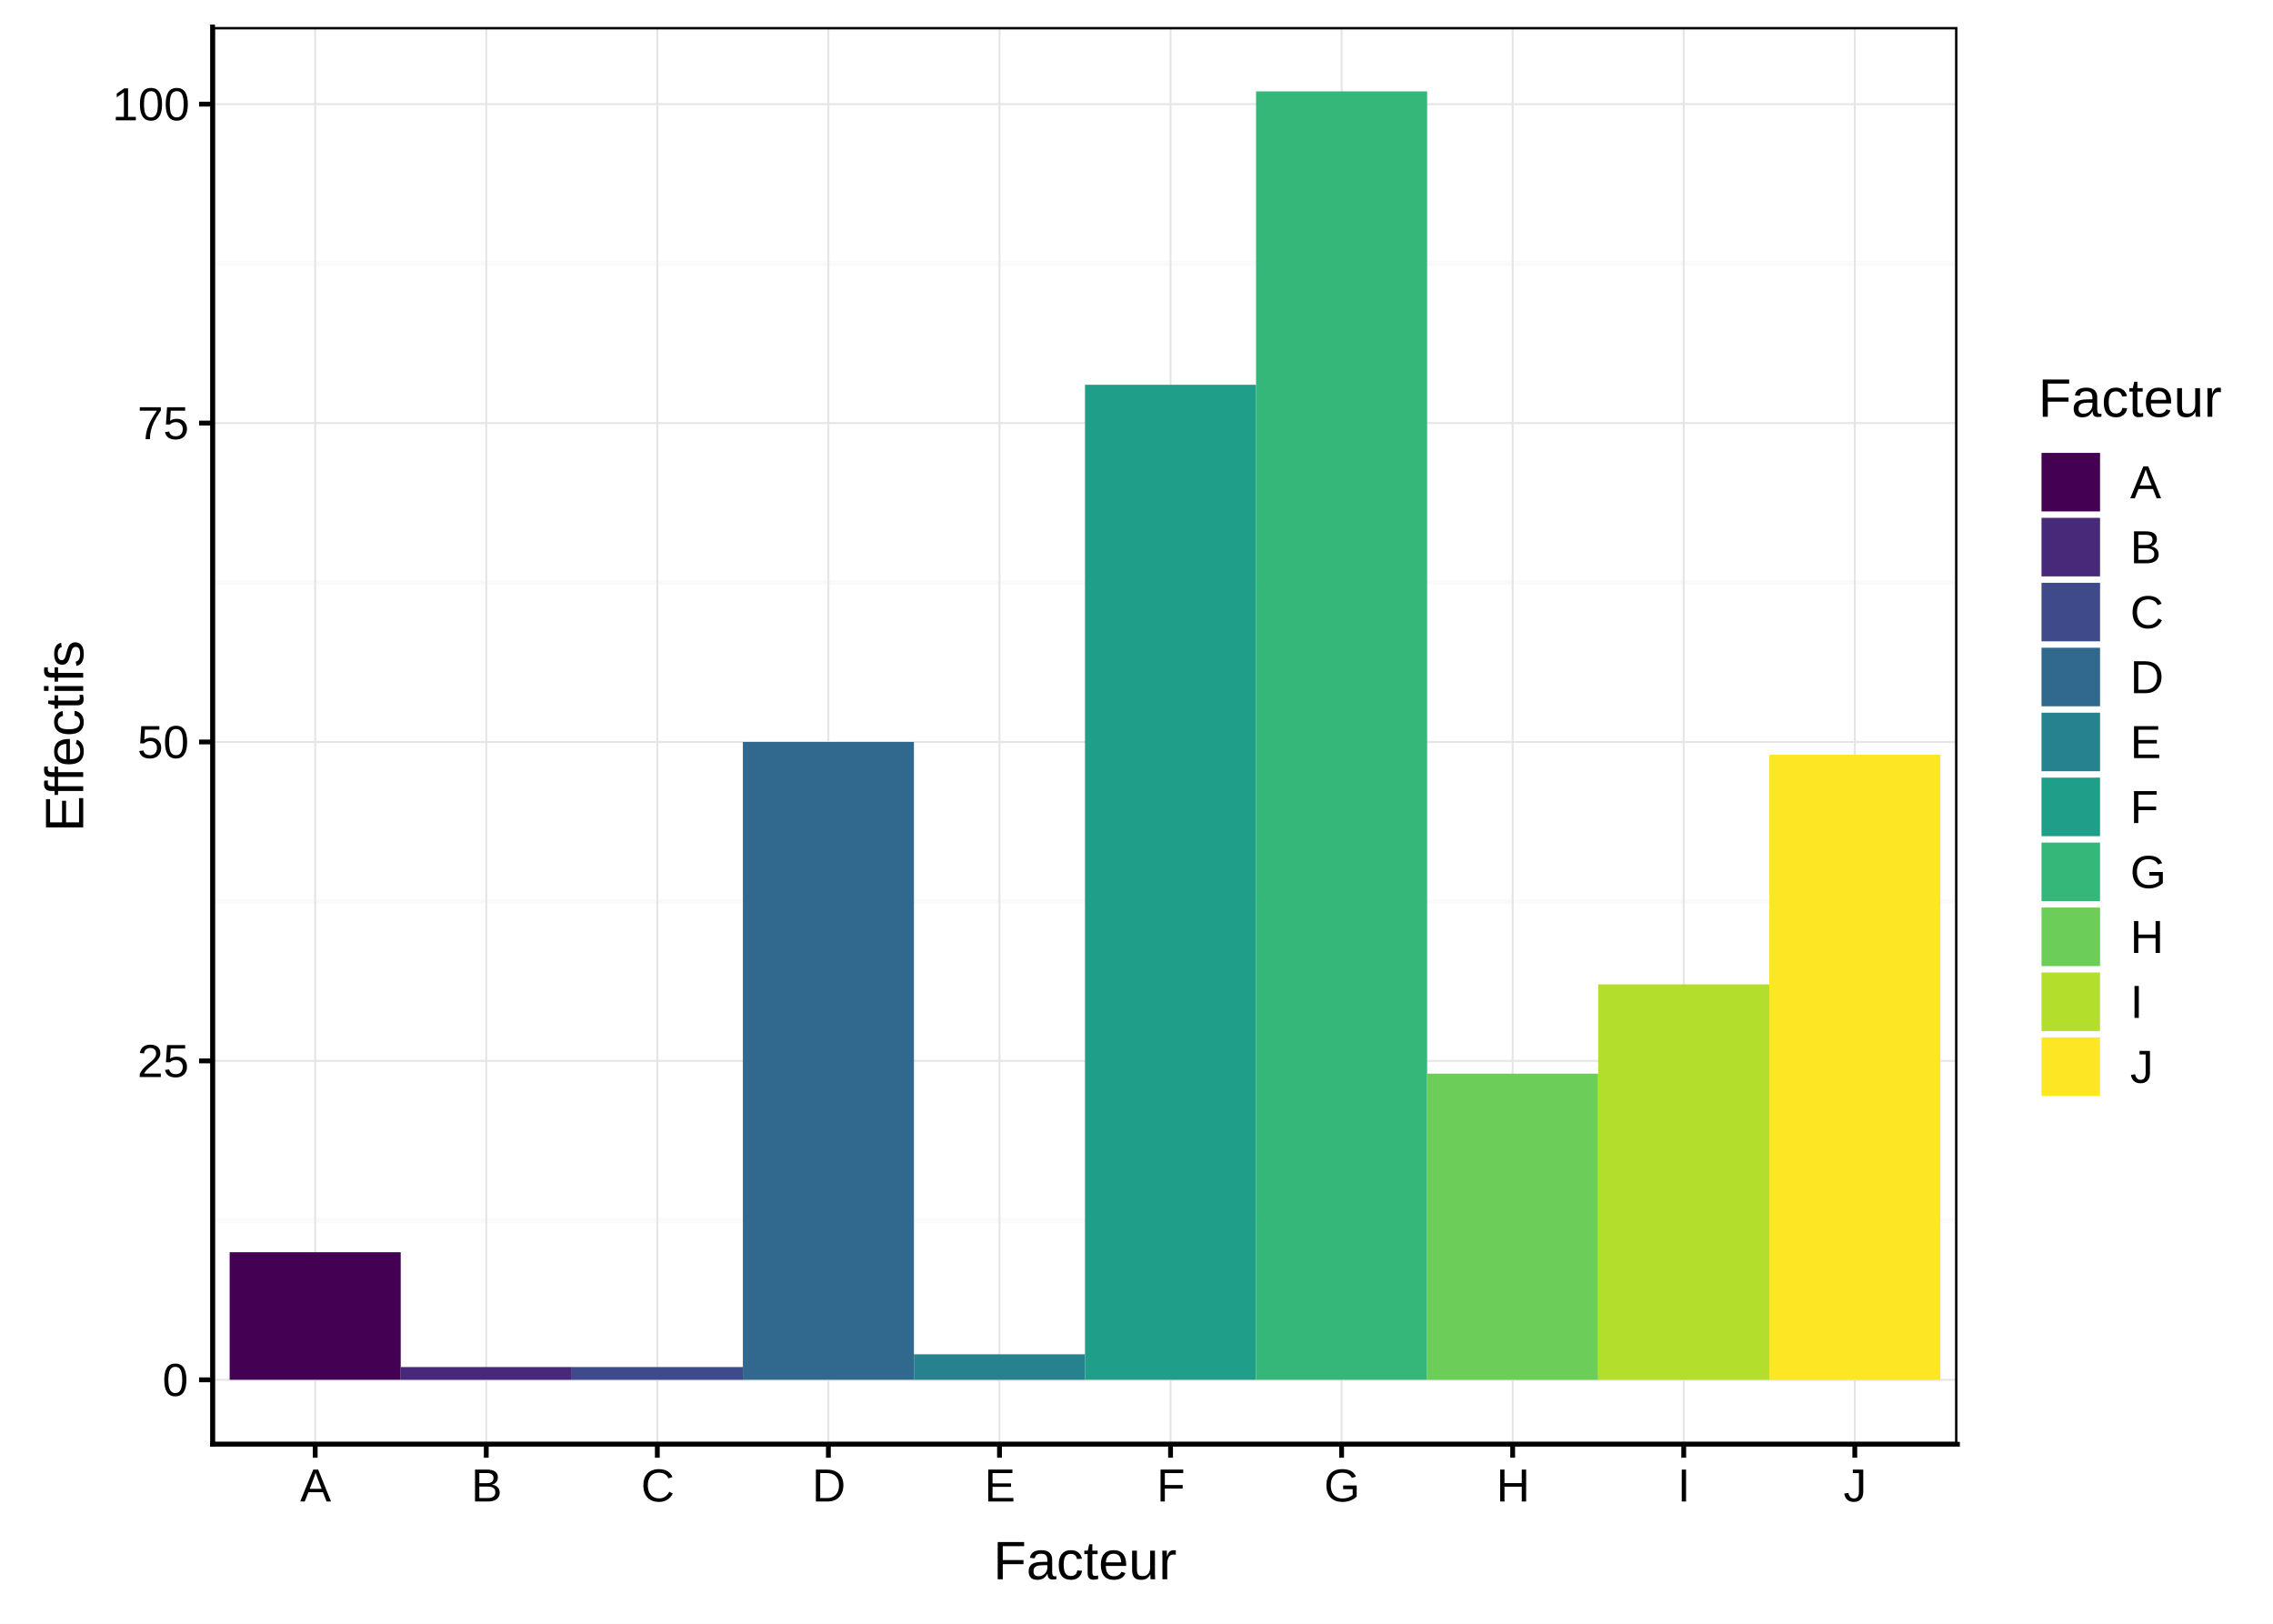
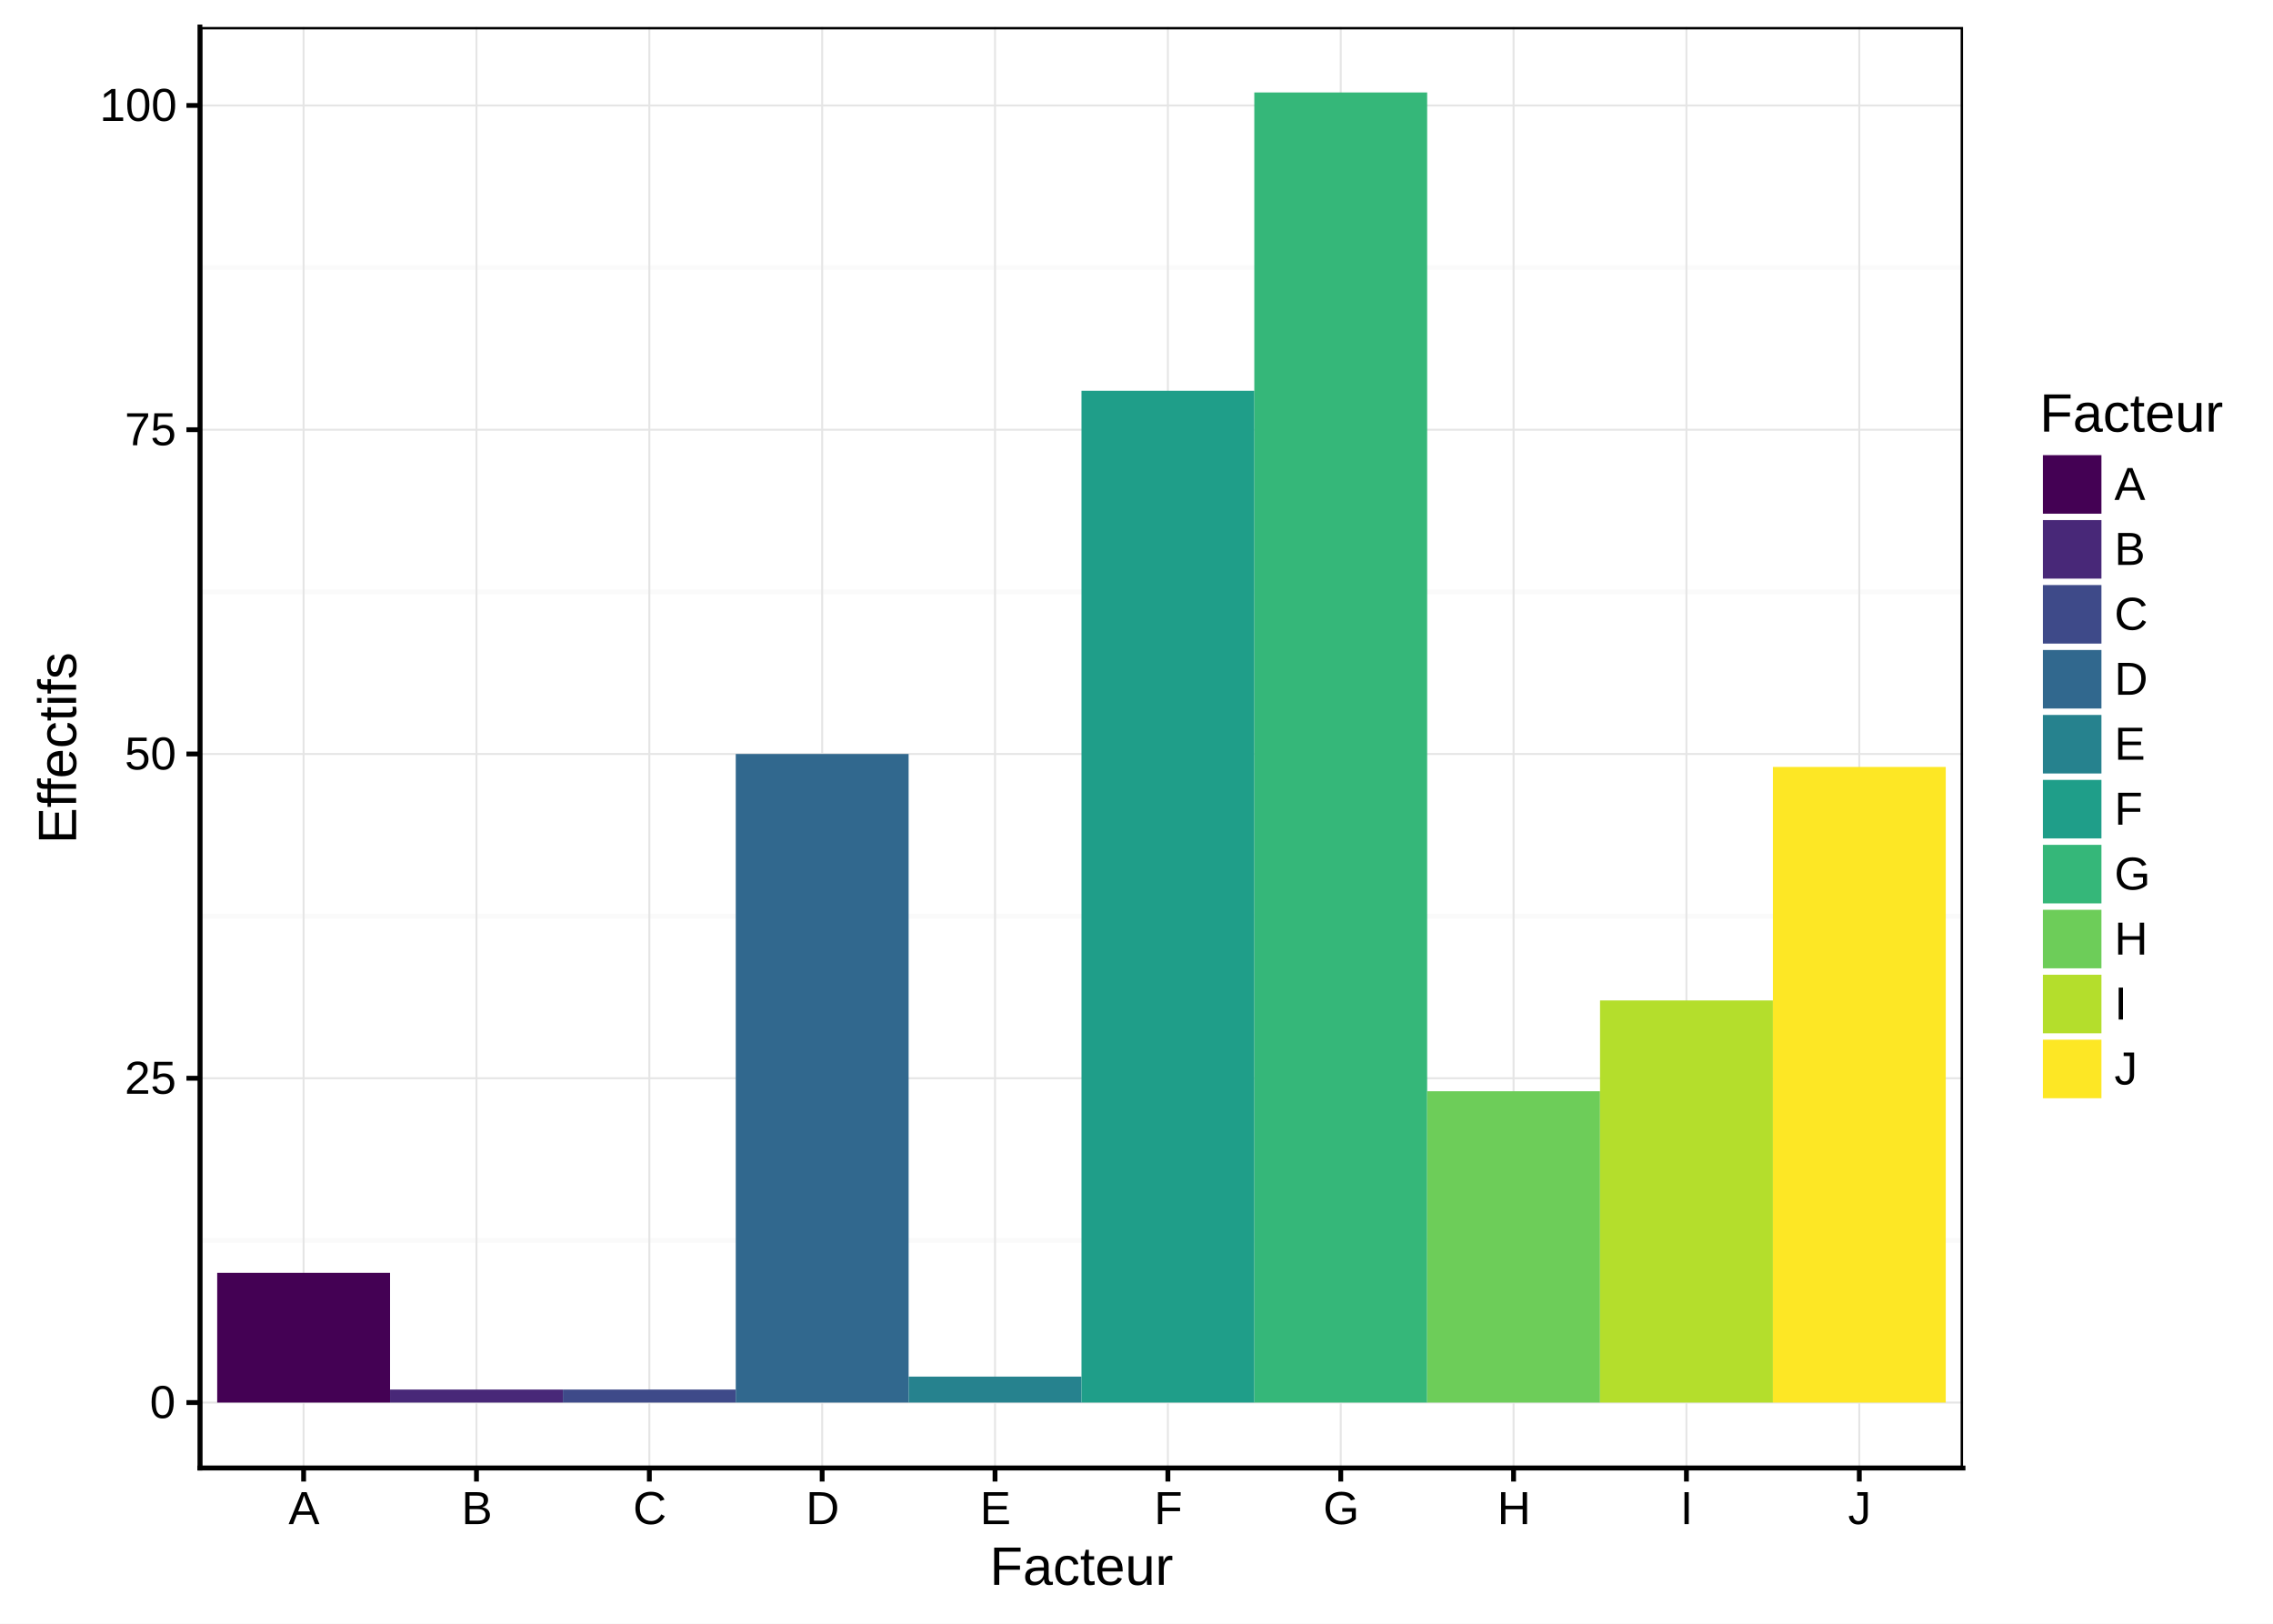
<svg xmlns="http://www.w3.org/2000/svg" viewBox="0 0 504.00 360.00">
  <defs>
    <style type="text/css">
    line, polyline, path, rect, circle {
      fill: none;
      stroke: #000000;
      stroke-linecap: round;
      stroke-linejoin: round;
      stroke-miterlimit: 10.00;
    }
  </style>
  </defs>
  <rect width="100%" height="100%" style="stroke: none; fill: #FFFFFF;" />
  <rect x="0.00" y="0.00" width="504.00" height="360.00" style="stroke-width: 0.00; stroke: none;" />
  <defs>
-     <clipPath id="cpNDcuMTMwM3w0MzQuMDMyfDMyMC4xOTh8NS45Nzc1OA==">
-       <rect x="47.13" y="5.98" width="386.90" height="314.22" />
+     <clipPath id="cpNDQuMzI2NXw0MzUuMjY1fDMyNS40ODN8NS45Nzc1OA==">
+       <rect x="44.33" y="5.98" width="390.94" height="319.51" />
    </clipPath>
  </defs>
-   <rect x="47.13" y="5.98" width="386.90" height="314.22" style="stroke-width: 0.00; stroke: none; fill: #FFFFFF;" clip-path="url(#cpNDcuMTMwM3w0MzQuMDMyfDMyMC4xOTh8NS45Nzc1OA==)" />
-   <polyline points="47.13,270.56 434.03,270.56 " style="stroke-width: 1.07; stroke: #FAFAFA; stroke-linecap: butt;" clip-path="url(#cpNDcuMTMwM3w0MzQuMDMyfDMyMC4xOTh8NS45Nzc1OA==)" />
-   <polyline points="47.13,199.86 434.03,199.86 " style="stroke-width: 1.07; stroke: #FAFAFA; stroke-linecap: butt;" clip-path="url(#cpNDcuMTMwM3w0MzQuMDMyfDMyMC4xOTh8NS45Nzc1OA==)" />
-   <polyline points="47.13,129.15 434.03,129.15 " style="stroke-width: 1.07; stroke: #FAFAFA; stroke-linecap: butt;" clip-path="url(#cpNDcuMTMwM3w0MzQuMDMyfDMyMC4xOTh8NS45Nzc1OA==)" />
-   <polyline points="47.13,58.44 434.03,58.44 " style="stroke-width: 1.07; stroke: #FAFAFA; stroke-linecap: butt;" clip-path="url(#cpNDcuMTMwM3w0MzQuMDMyfDMyMC4xOTh8NS45Nzc1OA==)" />
-   <polyline points="47.13,305.92 434.03,305.92 " style="stroke-width: 0.43; stroke: #E5E5E5; stroke-linecap: butt;" clip-path="url(#cpNDcuMTMwM3w0MzQuMDMyfDMyMC4xOTh8NS45Nzc1OA==)" />
-   <polyline points="47.13,235.21 434.03,235.21 " style="stroke-width: 0.43; stroke: #E5E5E5; stroke-linecap: butt;" clip-path="url(#cpNDcuMTMwM3w0MzQuMDMyfDMyMC4xOTh8NS45Nzc1OA==)" />
-   <polyline points="47.13,164.50 434.03,164.50 " style="stroke-width: 0.43; stroke: #E5E5E5; stroke-linecap: butt;" clip-path="url(#cpNDcuMTMwM3w0MzQuMDMyfDMyMC4xOTh8NS45Nzc1OA==)" />
-   <polyline points="47.13,93.80 434.03,93.80 " style="stroke-width: 0.43; stroke: #E5E5E5; stroke-linecap: butt;" clip-path="url(#cpNDcuMTMwM3w0MzQuMDMyfDMyMC4xOTh8NS45Nzc1OA==)" />
-   <polyline points="47.13,23.09 434.03,23.09 " style="stroke-width: 0.43; stroke: #E5E5E5; stroke-linecap: butt;" clip-path="url(#cpNDcuMTMwM3w0MzQuMDMyfDMyMC4xOTh8NS45Nzc1OA==)" />
-   <polyline points="69.89,320.20 69.89,5.98 " style="stroke-width: 0.43; stroke: #E5E5E5; stroke-linecap: butt;" clip-path="url(#cpNDcuMTMwM3w0MzQuMDMyfDMyMC4xOTh8NS45Nzc1OA==)" />
-   <polyline points="107.82,320.20 107.82,5.98 " style="stroke-width: 0.43; stroke: #E5E5E5; stroke-linecap: butt;" clip-path="url(#cpNDcuMTMwM3w0MzQuMDMyfDMyMC4xOTh8NS45Nzc1OA==)" />
-   <polyline points="145.75,320.20 145.75,5.98 " style="stroke-width: 0.43; stroke: #E5E5E5; stroke-linecap: butt;" clip-path="url(#cpNDcuMTMwM3w0MzQuMDMyfDMyMC4xOTh8NS45Nzc1OA==)" />
-   <polyline points="183.68,320.20 183.68,5.98 " style="stroke-width: 0.43; stroke: #E5E5E5; stroke-linecap: butt;" clip-path="url(#cpNDcuMTMwM3w0MzQuMDMyfDMyMC4xOTh8NS45Nzc1OA==)" />
-   <polyline points="221.62,320.20 221.62,5.98 " style="stroke-width: 0.43; stroke: #E5E5E5; stroke-linecap: butt;" clip-path="url(#cpNDcuMTMwM3w0MzQuMDMyfDMyMC4xOTh8NS45Nzc1OA==)" />
-   <polyline points="259.55,320.20 259.55,5.98 " style="stroke-width: 0.43; stroke: #E5E5E5; stroke-linecap: butt;" clip-path="url(#cpNDcuMTMwM3w0MzQuMDMyfDMyMC4xOTh8NS45Nzc1OA==)" />
-   <polyline points="297.48,320.20 297.48,5.98 " style="stroke-width: 0.43; stroke: #E5E5E5; stroke-linecap: butt;" clip-path="url(#cpNDcuMTMwM3w0MzQuMDMyfDMyMC4xOTh8NS45Nzc1OA==)" />
-   <polyline points="335.41,320.20 335.41,5.98 " style="stroke-width: 0.43; stroke: #E5E5E5; stroke-linecap: butt;" clip-path="url(#cpNDcuMTMwM3w0MzQuMDMyfDMyMC4xOTh8NS45Nzc1OA==)" />
-   <polyline points="373.34,320.20 373.34,5.98 " style="stroke-width: 0.43; stroke: #E5E5E5; stroke-linecap: butt;" clip-path="url(#cpNDcuMTMwM3w0MzQuMDMyfDMyMC4xOTh8NS45Nzc1OA==)" />
-   <polyline points="411.27,320.20 411.27,5.98 " style="stroke-width: 0.43; stroke: #E5E5E5; stroke-linecap: butt;" clip-path="url(#cpNDcuMTMwM3w0MzQuMDMyfDMyMC4xOTh8NS45Nzc1OA==)" />
-   <rect x="50.92" y="277.63" width="37.93" height="28.28" style="stroke-width: 1.07; stroke: none; stroke-linecap: square; stroke-linejoin: miter; fill: #440154;" clip-path="url(#cpNDcuMTMwM3w0MzQuMDMyfDMyMC4xOTh8NS45Nzc1OA==)" />
-   <rect x="88.85" y="303.09" width="37.93" height="2.83" style="stroke-width: 1.07; stroke: none; stroke-linecap: square; stroke-linejoin: miter; fill: #482878;" clip-path="url(#cpNDcuMTMwM3w0MzQuMDMyfDMyMC4xOTh8NS45Nzc1OA==)" />
-   <rect x="126.79" y="303.09" width="37.93" height="2.83" style="stroke-width: 1.07; stroke: none; stroke-linecap: square; stroke-linejoin: miter; fill: #3E4A89;" clip-path="url(#cpNDcuMTMwM3w0MzQuMDMyfDMyMC4xOTh8NS45Nzc1OA==)" />
-   <rect x="164.72" y="164.50" width="37.93" height="141.41" style="stroke-width: 1.07; stroke: none; stroke-linecap: square; stroke-linejoin: miter; fill: #31688E;" clip-path="url(#cpNDcuMTMwM3w0MzQuMDMyfDMyMC4xOTh8NS45Nzc1OA==)" />
-   <rect x="202.65" y="300.26" width="37.93" height="5.66" style="stroke-width: 1.07; stroke: none; stroke-linecap: square; stroke-linejoin: miter; fill: #26828E;" clip-path="url(#cpNDcuMTMwM3w0MzQuMDMyfDMyMC4xOTh8NS45Nzc1OA==)" />
-   <rect x="240.58" y="85.31" width="37.93" height="220.60" style="stroke-width: 1.07; stroke: none; stroke-linecap: square; stroke-linejoin: miter; fill: #1F9E89;" clip-path="url(#cpNDcuMTMwM3w0MzQuMDMyfDMyMC4xOTh8NS45Nzc1OA==)" />
-   <rect x="278.51" y="20.26" width="37.93" height="285.65" style="stroke-width: 1.07; stroke: none; stroke-linecap: square; stroke-linejoin: miter; fill: #35B779;" clip-path="url(#cpNDcuMTMwM3w0MzQuMDMyfDMyMC4xOTh8NS45Nzc1OA==)" />
-   <rect x="316.44" y="238.04" width="37.93" height="67.88" style="stroke-width: 1.07; stroke: none; stroke-linecap: square; stroke-linejoin: miter; fill: #6DCD59;" clip-path="url(#cpNDcuMTMwM3w0MzQuMDMyfDMyMC4xOTh8NS45Nzc1OA==)" />
-   <rect x="354.38" y="218.24" width="37.93" height="87.68" style="stroke-width: 1.07; stroke: none; stroke-linecap: square; stroke-linejoin: miter; fill: #B4DE2C;" clip-path="url(#cpNDcuMTMwM3w0MzQuMDMyfDMyMC4xOTh8NS45Nzc1OA==)" />
-   <rect x="392.31" y="167.33" width="37.93" height="138.59" style="stroke-width: 1.07; stroke: none; stroke-linecap: square; stroke-linejoin: miter; fill: #FDE725;" clip-path="url(#cpNDcuMTMwM3w0MzQuMDMyfDMyMC4xOTh8NS45Nzc1OA==)" />
-   <rect x="47.13" y="5.98" width="386.90" height="314.22" style="stroke-width: 1.07;" clip-path="url(#cpNDcuMTMwM3w0MzQuMDMyfDMyMC4xOTh8NS45Nzc1OA==)" />
+   <rect x="44.33" y="5.98" width="390.94" height="319.51" style="stroke-width: 0.00; stroke: none; fill: #FFFFFF;" clip-path="url(#cpNDQuMzI2NXw0MzUuMjY1fDMyNS40ODN8NS45Nzc1OA==)" />
+   <polyline points="44.33,275.01 435.27,275.01 " style="stroke-width: 1.07; stroke: #FAFAFA; stroke-linecap: butt;" clip-path="url(#cpNDQuMzI2NXw0MzUuMjY1fDMyNS40ODN8NS45Nzc1OA==)" />
+   <polyline points="44.33,203.12 435.27,203.12 " style="stroke-width: 1.07; stroke: #FAFAFA; stroke-linecap: butt;" clip-path="url(#cpNDQuMzI2NXw0MzUuMjY1fDMyNS40ODN8NS45Nzc1OA==)" />
+   <polyline points="44.33,131.22 435.27,131.22 " style="stroke-width: 1.07; stroke: #FAFAFA; stroke-linecap: butt;" clip-path="url(#cpNDQuMzI2NXw0MzUuMjY1fDMyNS40ODN8NS45Nzc1OA==)" />
+   <polyline points="44.33,59.32 435.27,59.32 " style="stroke-width: 1.07; stroke: #FAFAFA; stroke-linecap: butt;" clip-path="url(#cpNDQuMzI2NXw0MzUuMjY1fDMyNS40ODN8NS45Nzc1OA==)" />
+   <polyline points="44.33,310.96 435.27,310.96 " style="stroke-width: 0.43; stroke: #E5E5E5; stroke-linecap: butt;" clip-path="url(#cpNDQuMzI2NXw0MzUuMjY1fDMyNS40ODN8NS45Nzc1OA==)" />
+   <polyline points="44.33,239.06 435.27,239.06 " style="stroke-width: 0.43; stroke: #E5E5E5; stroke-linecap: butt;" clip-path="url(#cpNDQuMzI2NXw0MzUuMjY1fDMyNS40ODN8NS45Nzc1OA==)" />
+   <polyline points="44.33,167.17 435.27,167.17 " style="stroke-width: 0.43; stroke: #E5E5E5; stroke-linecap: butt;" clip-path="url(#cpNDQuMzI2NXw0MzUuMjY1fDMyNS40ODN8NS45Nzc1OA==)" />
+   <polyline points="44.33,95.27 435.27,95.27 " style="stroke-width: 0.43; stroke: #E5E5E5; stroke-linecap: butt;" clip-path="url(#cpNDQuMzI2NXw0MzUuMjY1fDMyNS40ODN8NS45Nzc1OA==)" />
+   <polyline points="44.33,23.38 435.27,23.38 " style="stroke-width: 0.43; stroke: #E5E5E5; stroke-linecap: butt;" clip-path="url(#cpNDQuMzI2NXw0MzUuMjY1fDMyNS40ODN8NS45Nzc1OA==)" />
+   <polyline points="67.32,325.48 67.32,5.98 " style="stroke-width: 0.43; stroke: #E5E5E5; stroke-linecap: butt;" clip-path="url(#cpNDQuMzI2NXw0MzUuMjY1fDMyNS40ODN8NS45Nzc1OA==)" />
+   <polyline points="105.65,325.48 105.65,5.98 " style="stroke-width: 0.43; stroke: #E5E5E5; stroke-linecap: butt;" clip-path="url(#cpNDQuMzI2NXw0MzUuMjY1fDMyNS40ODN8NS45Nzc1OA==)" />
+   <polyline points="143.98,325.48 143.98,5.98 " style="stroke-width: 0.43; stroke: #E5E5E5; stroke-linecap: butt;" clip-path="url(#cpNDQuMzI2NXw0MzUuMjY1fDMyNS40ODN8NS45Nzc1OA==)" />
+   <polyline points="182.30,325.48 182.30,5.98 " style="stroke-width: 0.43; stroke: #E5E5E5; stroke-linecap: butt;" clip-path="url(#cpNDQuMzI2NXw0MzUuMjY1fDMyNS40ODN8NS45Nzc1OA==)" />
+   <polyline points="220.63,325.48 220.63,5.98 " style="stroke-width: 0.43; stroke: #E5E5E5; stroke-linecap: butt;" clip-path="url(#cpNDQuMzI2NXw0MzUuMjY1fDMyNS40ODN8NS45Nzc1OA==)" />
+   <polyline points="258.96,325.48 258.96,5.98 " style="stroke-width: 0.43; stroke: #E5E5E5; stroke-linecap: butt;" clip-path="url(#cpNDQuMzI2NXw0MzUuMjY1fDMyNS40ODN8NS45Nzc1OA==)" />
+   <polyline points="297.29,325.48 297.29,5.98 " style="stroke-width: 0.43; stroke: #E5E5E5; stroke-linecap: butt;" clip-path="url(#cpNDQuMzI2NXw0MzUuMjY1fDMyNS40ODN8NS45Nzc1OA==)" />
+   <polyline points="335.61,325.48 335.61,5.98 " style="stroke-width: 0.43; stroke: #E5E5E5; stroke-linecap: butt;" clip-path="url(#cpNDQuMzI2NXw0MzUuMjY1fDMyNS40ODN8NS45Nzc1OA==)" />
+   <polyline points="373.94,325.48 373.94,5.98 " style="stroke-width: 0.43; stroke: #E5E5E5; stroke-linecap: butt;" clip-path="url(#cpNDQuMzI2NXw0MzUuMjY1fDMyNS40ODN8NS45Nzc1OA==)" />
+   <polyline points="412.27,325.48 412.27,5.98 " style="stroke-width: 0.43; stroke: #E5E5E5; stroke-linecap: butt;" clip-path="url(#cpNDQuMzI2NXw0MzUuMjY1fDMyNS40ODN8NS45Nzc1OA==)" />
+   <rect x="48.16" y="282.20" width="38.33" height="28.76" style="stroke-width: 1.07; stroke: none; stroke-linecap: butt; fill: #440154;" clip-path="url(#cpNDQuMzI2NXw0MzUuMjY1fDMyNS40ODN8NS45Nzc1OA==)" />
+   <rect x="86.49" y="308.08" width="38.33" height="2.88" style="stroke-width: 1.07; stroke: none; stroke-linecap: butt; fill: #482878;" clip-path="url(#cpNDQuMzI2NXw0MzUuMjY1fDMyNS40ODN8NS45Nzc1OA==)" />
+   <rect x="124.81" y="308.08" width="38.33" height="2.88" style="stroke-width: 1.07; stroke: none; stroke-linecap: butt; fill: #3E4A89;" clip-path="url(#cpNDQuMzI2NXw0MzUuMjY1fDMyNS40ODN8NS45Nzc1OA==)" />
+   <rect x="163.14" y="167.17" width="38.33" height="143.79" style="stroke-width: 1.07; stroke: none; stroke-linecap: butt; fill: #31688E;" clip-path="url(#cpNDQuMzI2NXw0MzUuMjY1fDMyNS40ODN8NS45Nzc1OA==)" />
+   <rect x="201.47" y="305.21" width="38.33" height="5.75" style="stroke-width: 1.07; stroke: none; stroke-linecap: butt; fill: #26828E;" clip-path="url(#cpNDQuMzI2NXw0MzUuMjY1fDMyNS40ODN8NS45Nzc1OA==)" />
+   <rect x="239.80" y="86.64" width="38.33" height="224.32" style="stroke-width: 1.07; stroke: none; stroke-linecap: butt; fill: #1F9E89;" clip-path="url(#cpNDQuMzI2NXw0MzUuMjY1fDMyNS40ODN8NS45Nzc1OA==)" />
+   <rect x="278.12" y="20.50" width="38.33" height="290.46" style="stroke-width: 1.07; stroke: none; stroke-linecap: butt; fill: #35B779;" clip-path="url(#cpNDQuMzI2NXw0MzUuMjY1fDMyNS40ODN8NS45Nzc1OA==)" />
+   <rect x="316.45" y="241.94" width="38.33" height="69.02" style="stroke-width: 1.07; stroke: none; stroke-linecap: butt; fill: #6DCD59;" clip-path="url(#cpNDQuMzI2NXw0MzUuMjY1fDMyNS40ODN8NS45Nzc1OA==)" />
+   <rect x="354.78" y="221.81" width="38.33" height="89.15" style="stroke-width: 1.07; stroke: none; stroke-linecap: butt; fill: #B4DE2C;" clip-path="url(#cpNDQuMzI2NXw0MzUuMjY1fDMyNS40ODN8NS45Nzc1OA==)" />
+   <rect x="393.11" y="170.04" width="38.33" height="140.92" style="stroke-width: 1.07; stroke: none; stroke-linecap: butt; fill: #FDE725;" clip-path="url(#cpNDQuMzI2NXw0MzUuMjY1fDMyNS40ODN8NS45Nzc1OA==)" />
+   <rect x="44.33" y="5.98" width="390.94" height="319.51" style="stroke-width: 1.07;" clip-path="url(#cpNDQuMzI2NXw0MzUuMjY1fDMyNS40ODN8NS45Nzc1OA==)" />
  <defs>
    <clipPath id="cpMHw1MDR8MzYwfDA=">
      <rect x="0.00" y="0.00" width="504.00" height="360.00" />
    </clipPath>
  </defs>
-   <polyline points="47.13,320.20 47.13,5.98 " style="stroke-width: 1.07; stroke-linecap: square;" clip-path="url(#cpMHw1MDR8MzYwfDA=)" />
+   <polyline points="44.33,325.48 44.33,5.98 " style="stroke-width: 1.07; stroke-linecap: square;" clip-path="url(#cpMHw1MDR8MzYwfDA=)" />
  <g clip-path="url(#cpMHw1MDR8MzYwfDA=)">
-     <text x="36.02" y="309.49" style="font-size: 10.28px; font-family: Arial;" textLength="5.56px" lengthAdjust="spacingAndGlyphs">0</text>
+     <text x="33.21" y="314.40" style="font-size: 10.28px; font-family: Liberation Sans;" textLength="5.56px" lengthAdjust="spacingAndGlyphs">0</text>
  </g>
  <g clip-path="url(#cpMHw1MDR8MzYwfDA=)">
-     <text x="30.46" y="238.79" style="font-size: 10.28px; font-family: Arial;" textLength="11.12px" lengthAdjust="spacingAndGlyphs">25</text>
+     <text x="27.65" y="242.50" style="font-size: 10.28px; font-family: Liberation Sans;" textLength="11.12px" lengthAdjust="spacingAndGlyphs">25</text>
  </g>
  <g clip-path="url(#cpMHw1MDR8MzYwfDA=)">
-     <text x="30.46" y="168.08" style="font-size: 10.28px; font-family: Arial;" textLength="11.12px" lengthAdjust="spacingAndGlyphs">50</text>
+     <text x="27.65" y="170.61" style="font-size: 10.28px; font-family: Liberation Sans;" textLength="11.12px" lengthAdjust="spacingAndGlyphs">50</text>
  </g>
  <g clip-path="url(#cpMHw1MDR8MzYwfDA=)">
-     <text x="30.46" y="97.37" style="font-size: 10.28px; font-family: Arial;" textLength="11.12px" lengthAdjust="spacingAndGlyphs">75</text>
+     <text x="27.65" y="98.71" style="font-size: 10.28px; font-family: Liberation Sans;" textLength="11.12px" lengthAdjust="spacingAndGlyphs">75</text>
  </g>
  <g clip-path="url(#cpMHw1MDR8MzYwfDA=)">
-     <text x="24.90" y="26.67" style="font-size: 10.28px; font-family: Arial;" textLength="16.68px" lengthAdjust="spacingAndGlyphs">100</text>
+     <text x="22.09" y="26.81" style="font-size: 10.28px; font-family: Liberation Sans;" textLength="16.68px" lengthAdjust="spacingAndGlyphs">100</text>
  </g>
-   <polyline points="44.14,305.92 47.13,305.92 " style="stroke-width: 1.07; stroke-linecap: butt;" clip-path="url(#cpMHw1MDR8MzYwfDA=)" />
-   <polyline points="44.14,235.21 47.13,235.21 " style="stroke-width: 1.07; stroke-linecap: butt;" clip-path="url(#cpMHw1MDR8MzYwfDA=)" />
-   <polyline points="44.14,164.50 47.13,164.50 " style="stroke-width: 1.07; stroke-linecap: butt;" clip-path="url(#cpMHw1MDR8MzYwfDA=)" />
-   <polyline points="44.14,93.80 47.13,93.80 " style="stroke-width: 1.07; stroke-linecap: butt;" clip-path="url(#cpMHw1MDR8MzYwfDA=)" />
-   <polyline points="44.14,23.09 47.13,23.09 " style="stroke-width: 1.07; stroke-linecap: butt;" clip-path="url(#cpMHw1MDR8MzYwfDA=)" />
-   <polyline points="47.13,320.20 434.03,320.20 " style="stroke-width: 1.07; stroke-linecap: square;" clip-path="url(#cpMHw1MDR8MzYwfDA=)" />
-   <polyline points="69.89,323.19 69.89,320.20 " style="stroke-width: 1.07; stroke-linecap: butt;" clip-path="url(#cpMHw1MDR8MzYwfDA=)" />
-   <polyline points="107.82,323.19 107.82,320.20 " style="stroke-width: 1.07; stroke-linecap: butt;" clip-path="url(#cpMHw1MDR8MzYwfDA=)" />
-   <polyline points="145.75,323.19 145.75,320.20 " style="stroke-width: 1.07; stroke-linecap: butt;" clip-path="url(#cpMHw1MDR8MzYwfDA=)" />
-   <polyline points="183.68,323.19 183.68,320.20 " style="stroke-width: 1.07; stroke-linecap: butt;" clip-path="url(#cpMHw1MDR8MzYwfDA=)" />
-   <polyline points="221.62,323.19 221.62,320.20 " style="stroke-width: 1.07; stroke-linecap: butt;" clip-path="url(#cpMHw1MDR8MzYwfDA=)" />
-   <polyline points="259.55,323.19 259.55,320.20 " style="stroke-width: 1.07; stroke-linecap: butt;" clip-path="url(#cpMHw1MDR8MzYwfDA=)" />
-   <polyline points="297.48,323.19 297.48,320.20 " style="stroke-width: 1.07; stroke-linecap: butt;" clip-path="url(#cpMHw1MDR8MzYwfDA=)" />
-   <polyline points="335.41,323.19 335.41,320.20 " style="stroke-width: 1.07; stroke-linecap: butt;" clip-path="url(#cpMHw1MDR8MzYwfDA=)" />
-   <polyline points="373.34,323.19 373.34,320.20 " style="stroke-width: 1.07; stroke-linecap: butt;" clip-path="url(#cpMHw1MDR8MzYwfDA=)" />
-   <polyline points="411.27,323.19 411.27,320.20 " style="stroke-width: 1.07; stroke-linecap: butt;" clip-path="url(#cpMHw1MDR8MzYwfDA=)" />
+   <polyline points="41.34,310.96 44.33,310.96 " style="stroke-width: 1.07; stroke-linecap: butt;" clip-path="url(#cpMHw1MDR8MzYwfDA=)" />
+   <polyline points="41.34,239.06 44.33,239.06 " style="stroke-width: 1.07; stroke-linecap: butt;" clip-path="url(#cpMHw1MDR8MzYwfDA=)" />
+   <polyline points="41.34,167.17 44.33,167.17 " style="stroke-width: 1.07; stroke-linecap: butt;" clip-path="url(#cpMHw1MDR8MzYwfDA=)" />
+   <polyline points="41.34,95.27 44.33,95.27 " style="stroke-width: 1.07; stroke-linecap: butt;" clip-path="url(#cpMHw1MDR8MzYwfDA=)" />
+   <polyline points="41.34,23.38 44.33,23.38 " style="stroke-width: 1.07; stroke-linecap: butt;" clip-path="url(#cpMHw1MDR8MzYwfDA=)" />
+   <polyline points="44.33,325.48 435.27,325.48 " style="stroke-width: 1.07; stroke-linecap: square;" clip-path="url(#cpMHw1MDR8MzYwfDA=)" />
+   <polyline points="67.32,328.47 67.32,325.48 " style="stroke-width: 1.07; stroke-linecap: butt;" clip-path="url(#cpMHw1MDR8MzYwfDA=)" />
+   <polyline points="105.65,328.47 105.65,325.48 " style="stroke-width: 1.07; stroke-linecap: butt;" clip-path="url(#cpMHw1MDR8MzYwfDA=)" />
+   <polyline points="143.98,328.47 143.98,325.48 " style="stroke-width: 1.07; stroke-linecap: butt;" clip-path="url(#cpMHw1MDR8MzYwfDA=)" />
+   <polyline points="182.30,328.47 182.30,325.48 " style="stroke-width: 1.07; stroke-linecap: butt;" clip-path="url(#cpMHw1MDR8MzYwfDA=)" />
+   <polyline points="220.63,328.47 220.63,325.48 " style="stroke-width: 1.07; stroke-linecap: butt;" clip-path="url(#cpMHw1MDR8MzYwfDA=)" />
+   <polyline points="258.96,328.47 258.96,325.48 " style="stroke-width: 1.07; stroke-linecap: butt;" clip-path="url(#cpMHw1MDR8MzYwfDA=)" />
+   <polyline points="297.29,328.47 297.29,325.48 " style="stroke-width: 1.07; stroke-linecap: butt;" clip-path="url(#cpMHw1MDR8MzYwfDA=)" />
+   <polyline points="335.61,328.47 335.61,325.48 " style="stroke-width: 1.07; stroke-linecap: butt;" clip-path="url(#cpMHw1MDR8MzYwfDA=)" />
+   <polyline points="373.94,328.47 373.94,325.48 " style="stroke-width: 1.07; stroke-linecap: butt;" clip-path="url(#cpMHw1MDR8MzYwfDA=)" />
+   <polyline points="412.27,328.47 412.27,325.48 " style="stroke-width: 1.07; stroke-linecap: butt;" clip-path="url(#cpMHw1MDR8MzYwfDA=)" />
  <g clip-path="url(#cpMHw1MDR8MzYwfDA=)">
-     <text x="66.55" y="332.90" style="font-size: 10.28px; font-family: Arial;" textLength="6.67px" lengthAdjust="spacingAndGlyphs">A</text>
+     <text x="63.99" y="337.91" style="font-size: 10.28px; font-family: Liberation Sans;" textLength="6.67px" lengthAdjust="spacingAndGlyphs">A</text>
  </g>
  <g clip-path="url(#cpMHw1MDR8MzYwfDA=)">
-     <text x="104.49" y="332.90" style="font-size: 10.28px; font-family: Arial;" textLength="6.67px" lengthAdjust="spacingAndGlyphs">B</text>
+     <text x="102.32" y="337.91" style="font-size: 10.28px; font-family: Liberation Sans;" textLength="6.67px" lengthAdjust="spacingAndGlyphs">B</text>
  </g>
  <g clip-path="url(#cpMHw1MDR8MzYwfDA=)">
-     <text x="142.14" y="332.90" style="font-size: 10.28px; font-family: Arial;" textLength="7.22px" lengthAdjust="spacingAndGlyphs">C</text>
+     <text x="140.37" y="337.91" style="font-size: 10.28px; font-family: Liberation Sans;" textLength="7.22px" lengthAdjust="spacingAndGlyphs">C</text>
  </g>
  <g clip-path="url(#cpMHw1MDR8MzYwfDA=)">
-     <text x="180.07" y="332.90" style="font-size: 10.28px; font-family: Arial;" textLength="7.22px" lengthAdjust="spacingAndGlyphs">D</text>
+     <text x="178.69" y="337.91" style="font-size: 10.28px; font-family: Liberation Sans;" textLength="7.22px" lengthAdjust="spacingAndGlyphs">D</text>
  </g>
  <g clip-path="url(#cpMHw1MDR8MzYwfDA=)">
-     <text x="218.28" y="332.90" style="font-size: 10.28px; font-family: Arial;" textLength="6.67px" lengthAdjust="spacingAndGlyphs">E</text>
+     <text x="217.30" y="337.91" style="font-size: 10.28px; font-family: Liberation Sans;" textLength="6.67px" lengthAdjust="spacingAndGlyphs">E</text>
  </g>
  <g clip-path="url(#cpMHw1MDR8MzYwfDA=)">
-     <text x="256.49" y="332.90" style="font-size: 10.28px; font-family: Arial;" textLength="6.11px" lengthAdjust="spacingAndGlyphs">F</text>
+     <text x="255.91" y="337.91" style="font-size: 10.28px; font-family: Liberation Sans;" textLength="6.11px" lengthAdjust="spacingAndGlyphs">F</text>
  </g>
  <g clip-path="url(#cpMHw1MDR8MzYwfDA=)">
-     <text x="293.59" y="332.90" style="font-size: 10.28px; font-family: Arial;" textLength="7.78px" lengthAdjust="spacingAndGlyphs">G</text>
+     <text x="293.40" y="337.91" style="font-size: 10.28px; font-family: Liberation Sans;" textLength="7.78px" lengthAdjust="spacingAndGlyphs">G</text>
  </g>
  <g clip-path="url(#cpMHw1MDR8MzYwfDA=)">
-     <text x="331.80" y="332.90" style="font-size: 10.28px; font-family: Arial;" textLength="7.22px" lengthAdjust="spacingAndGlyphs">H</text>
+     <text x="332.00" y="337.91" style="font-size: 10.28px; font-family: Liberation Sans;" textLength="7.22px" lengthAdjust="spacingAndGlyphs">H</text>
  </g>
  <g clip-path="url(#cpMHw1MDR8MzYwfDA=)">
-     <text x="371.95" y="332.90" style="font-size: 10.28px; font-family: Arial;" textLength="2.78px" lengthAdjust="spacingAndGlyphs">I</text>
+     <text x="372.55" y="337.91" style="font-size: 10.28px; font-family: Liberation Sans;" textLength="2.78px" lengthAdjust="spacingAndGlyphs">I</text>
  </g>
  <g clip-path="url(#cpMHw1MDR8MzYwfDA=)">
-     <text x="408.77" y="332.90" style="font-size: 10.28px; font-family: Arial;" textLength="5.00px" lengthAdjust="spacingAndGlyphs">J</text>
+     <text x="409.77" y="337.91" style="font-size: 10.28px; font-family: Liberation Sans;" textLength="5.00px" lengthAdjust="spacingAndGlyphs">J</text>
  </g>
  <g clip-path="url(#cpMHw1MDR8MzYwfDA=)">
-     <text x="220.24" y="350.14" style="font-size: 12.00px; font-family: Arial;" textLength="40.68px" lengthAdjust="spacingAndGlyphs">Facteur</text>
+     <text x="219.46" y="351.37" style="font-size: 12.00px; font-family: Liberation Sans;" textLength="40.68px" lengthAdjust="spacingAndGlyphs">Facteur</text>
  </g>
  <g clip-path="url(#cpMHw1MDR8MzYwfDA=)">
-     <text transform="translate(18.45,184.43) rotate(-90)" style="font-size: 12.00px; font-family: Arial;" textLength="42.68px" lengthAdjust="spacingAndGlyphs">Effectifs</text>
+     <text transform="translate(16.88,187.07) rotate(-90)" style="font-size: 12.00px; font-family: Liberation Sans;" textLength="42.68px" lengthAdjust="spacingAndGlyphs">Effectifs</text>
  </g>
-   <rect x="445.99" y="76.49" width="52.04" height="173.19" style="stroke-width: 0.75; stroke: none; fill: #FFFFFF;" clip-path="url(#cpMHw1MDR8MzYwfDA=)" />
+   <rect x="446.60" y="81.59" width="51.42" height="168.27" style="stroke-width: 0.75; stroke: none; fill: #FFFFFF;" clip-path="url(#cpMHw1MDR8MzYwfDA=)" />
  <g clip-path="url(#cpMHw1MDR8MzYwfDA=)">
-     <text x="451.96" y="92.40" style="font-size: 12.00px; font-family: Arial;" textLength="40.68px" lengthAdjust="spacingAndGlyphs">Facteur</text>
+     <text x="452.27" y="95.70" style="font-size: 12.00px; font-family: Liberation Sans;" textLength="40.68px" lengthAdjust="spacingAndGlyphs">Facteur</text>
  </g>
-   <rect x="452.67" y="100.41" width="12.98" height="12.98" style="stroke-width: 1.07; stroke: none; stroke-linecap: square; stroke-linejoin: miter; fill: #440154;" clip-path="url(#cpMHw1MDR8MzYwfDA=)" />
-   <rect x="452.67" y="114.81" width="12.98" height="12.98" style="stroke-width: 1.07; stroke: none; stroke-linecap: square; stroke-linejoin: miter; fill: #482878;" clip-path="url(#cpMHw1MDR8MzYwfDA=)" />
-   <rect x="452.67" y="129.21" width="12.98" height="12.98" style="stroke-width: 1.07; stroke: none; stroke-linecap: square; stroke-linejoin: miter; fill: #3E4A89;" clip-path="url(#cpMHw1MDR8MzYwfDA=)" />
-   <rect x="452.67" y="143.61" width="12.98" height="12.98" style="stroke-width: 1.07; stroke: none; stroke-linecap: square; stroke-linejoin: miter; fill: #31688E;" clip-path="url(#cpMHw1MDR8MzYwfDA=)" />
-   <rect x="452.67" y="158.01" width="12.98" height="12.98" style="stroke-width: 1.07; stroke: none; stroke-linecap: square; stroke-linejoin: miter; fill: #26828E;" clip-path="url(#cpMHw1MDR8MzYwfDA=)" />
-   <rect x="452.67" y="172.41" width="12.98" height="12.98" style="stroke-width: 1.07; stroke: none; stroke-linecap: square; stroke-linejoin: miter; fill: #1F9E89;" clip-path="url(#cpMHw1MDR8MzYwfDA=)" />
-   <rect x="452.67" y="186.81" width="12.98" height="12.98" style="stroke-width: 1.07; stroke: none; stroke-linecap: square; stroke-linejoin: miter; fill: #35B779;" clip-path="url(#cpMHw1MDR8MzYwfDA=)" />
-   <rect x="452.67" y="201.21" width="12.98" height="12.98" style="stroke-width: 1.07; stroke: none; stroke-linecap: square; stroke-linejoin: miter; fill: #6DCD59;" clip-path="url(#cpMHw1MDR8MzYwfDA=)" />
-   <rect x="452.67" y="215.61" width="12.98" height="12.98" style="stroke-width: 1.07; stroke: none; stroke-linecap: square; stroke-linejoin: miter; fill: #B4DE2C;" clip-path="url(#cpMHw1MDR8MzYwfDA=)" />
-   <rect x="452.67" y="230.01" width="12.98" height="12.98" style="stroke-width: 1.07; stroke: none; stroke-linecap: square; stroke-linejoin: miter; fill: #FDE725;" clip-path="url(#cpMHw1MDR8MzYwfDA=)" />
+   <rect x="452.98" y="100.91" width="12.98" height="12.98" style="stroke-width: 1.07; stroke: none; stroke-linejoin: miter; fill: #440154;" clip-path="url(#cpMHw1MDR8MzYwfDA=)" />
+   <rect x="452.98" y="115.31" width="12.98" height="12.98" style="stroke-width: 1.07; stroke: none; stroke-linejoin: miter; fill: #482878;" clip-path="url(#cpMHw1MDR8MzYwfDA=)" />
+   <rect x="452.98" y="129.71" width="12.98" height="12.98" style="stroke-width: 1.07; stroke: none; stroke-linejoin: miter; fill: #3E4A89;" clip-path="url(#cpMHw1MDR8MzYwfDA=)" />
+   <rect x="452.98" y="144.11" width="12.98" height="12.98" style="stroke-width: 1.07; stroke: none; stroke-linejoin: miter; fill: #31688E;" clip-path="url(#cpMHw1MDR8MzYwfDA=)" />
+   <rect x="452.98" y="158.51" width="12.98" height="12.98" style="stroke-width: 1.07; stroke: none; stroke-linejoin: miter; fill: #26828E;" clip-path="url(#cpMHw1MDR8MzYwfDA=)" />
+   <rect x="452.98" y="172.91" width="12.98" height="12.98" style="stroke-width: 1.07; stroke: none; stroke-linejoin: miter; fill: #1F9E89;" clip-path="url(#cpMHw1MDR8MzYwfDA=)" />
+   <rect x="452.98" y="187.31" width="12.98" height="12.98" style="stroke-width: 1.07; stroke: none; stroke-linejoin: miter; fill: #35B779;" clip-path="url(#cpMHw1MDR8MzYwfDA=)" />
+   <rect x="452.98" y="201.71" width="12.98" height="12.98" style="stroke-width: 1.07; stroke: none; stroke-linejoin: miter; fill: #6DCD59;" clip-path="url(#cpMHw1MDR8MzYwfDA=)" />
+   <rect x="452.98" y="216.11" width="12.98" height="12.98" style="stroke-width: 1.07; stroke: none; stroke-linejoin: miter; fill: #B4DE2C;" clip-path="url(#cpMHw1MDR8MzYwfDA=)" />
+   <rect x="452.98" y="230.51" width="12.98" height="12.98" style="stroke-width: 1.07; stroke: none; stroke-linejoin: miter; fill: #FDE725;" clip-path="url(#cpMHw1MDR8MzYwfDA=)" />
  <g clip-path="url(#cpMHw1MDR8MzYwfDA=)">
-     <text x="472.34" y="110.48" style="font-size: 10.28px; font-family: Arial;" textLength="6.67px" lengthAdjust="spacingAndGlyphs">A</text>
+     <text x="468.83" y="110.84" style="font-size: 10.28px; font-family: Liberation Sans;" textLength="6.67px" lengthAdjust="spacingAndGlyphs">A</text>
  </g>
  <g clip-path="url(#cpMHw1MDR8MzYwfDA=)">
-     <text x="472.34" y="124.88" style="font-size: 10.28px; font-family: Arial;" textLength="6.67px" lengthAdjust="spacingAndGlyphs">B</text>
+     <text x="468.83" y="125.24" style="font-size: 10.28px; font-family: Liberation Sans;" textLength="6.67px" lengthAdjust="spacingAndGlyphs">B</text>
  </g>
  <g clip-path="url(#cpMHw1MDR8MzYwfDA=)">
-     <text x="472.34" y="139.28" style="font-size: 10.28px; font-family: Arial;" textLength="7.22px" lengthAdjust="spacingAndGlyphs">C</text>
+     <text x="468.83" y="139.64" style="font-size: 10.28px; font-family: Liberation Sans;" textLength="7.22px" lengthAdjust="spacingAndGlyphs">C</text>
  </g>
  <g clip-path="url(#cpMHw1MDR8MzYwfDA=)">
-     <text x="472.34" y="153.68" style="font-size: 10.28px; font-family: Arial;" textLength="7.22px" lengthAdjust="spacingAndGlyphs">D</text>
+     <text x="468.83" y="154.04" style="font-size: 10.28px; font-family: Liberation Sans;" textLength="7.22px" lengthAdjust="spacingAndGlyphs">D</text>
  </g>
  <g clip-path="url(#cpMHw1MDR8MzYwfDA=)">
-     <text x="472.34" y="168.08" style="font-size: 10.28px; font-family: Arial;" textLength="6.67px" lengthAdjust="spacingAndGlyphs">E</text>
+     <text x="468.83" y="168.44" style="font-size: 10.28px; font-family: Liberation Sans;" textLength="6.67px" lengthAdjust="spacingAndGlyphs">E</text>
  </g>
  <g clip-path="url(#cpMHw1MDR8MzYwfDA=)">
-     <text x="472.34" y="182.48" style="font-size: 10.28px; font-family: Arial;" textLength="6.11px" lengthAdjust="spacingAndGlyphs">F</text>
+     <text x="468.83" y="182.84" style="font-size: 10.28px; font-family: Liberation Sans;" textLength="6.11px" lengthAdjust="spacingAndGlyphs">F</text>
  </g>
  <g clip-path="url(#cpMHw1MDR8MzYwfDA=)">
-     <text x="472.34" y="196.88" style="font-size: 10.28px; font-family: Arial;" textLength="7.78px" lengthAdjust="spacingAndGlyphs">G</text>
+     <text x="468.83" y="197.24" style="font-size: 10.28px; font-family: Liberation Sans;" textLength="7.78px" lengthAdjust="spacingAndGlyphs">G</text>
  </g>
  <g clip-path="url(#cpMHw1MDR8MzYwfDA=)">
-     <text x="472.34" y="211.28" style="font-size: 10.28px; font-family: Arial;" textLength="7.22px" lengthAdjust="spacingAndGlyphs">H</text>
+     <text x="468.83" y="211.64" style="font-size: 10.28px; font-family: Liberation Sans;" textLength="7.22px" lengthAdjust="spacingAndGlyphs">H</text>
  </g>
  <g clip-path="url(#cpMHw1MDR8MzYwfDA=)">
-     <text x="472.34" y="225.68" style="font-size: 10.28px; font-family: Arial;" textLength="2.78px" lengthAdjust="spacingAndGlyphs">I</text>
+     <text x="468.83" y="226.04" style="font-size: 10.28px; font-family: Liberation Sans;" textLength="2.78px" lengthAdjust="spacingAndGlyphs">I</text>
  </g>
  <g clip-path="url(#cpMHw1MDR8MzYwfDA=)">
-     <text x="472.34" y="240.08" style="font-size: 10.28px; font-family: Arial;" textLength="5.00px" lengthAdjust="spacingAndGlyphs">J</text>
+     <text x="468.83" y="240.44" style="font-size: 10.28px; font-family: Liberation Sans;" textLength="5.00px" lengthAdjust="spacingAndGlyphs">J</text>
  </g>
</svg>
